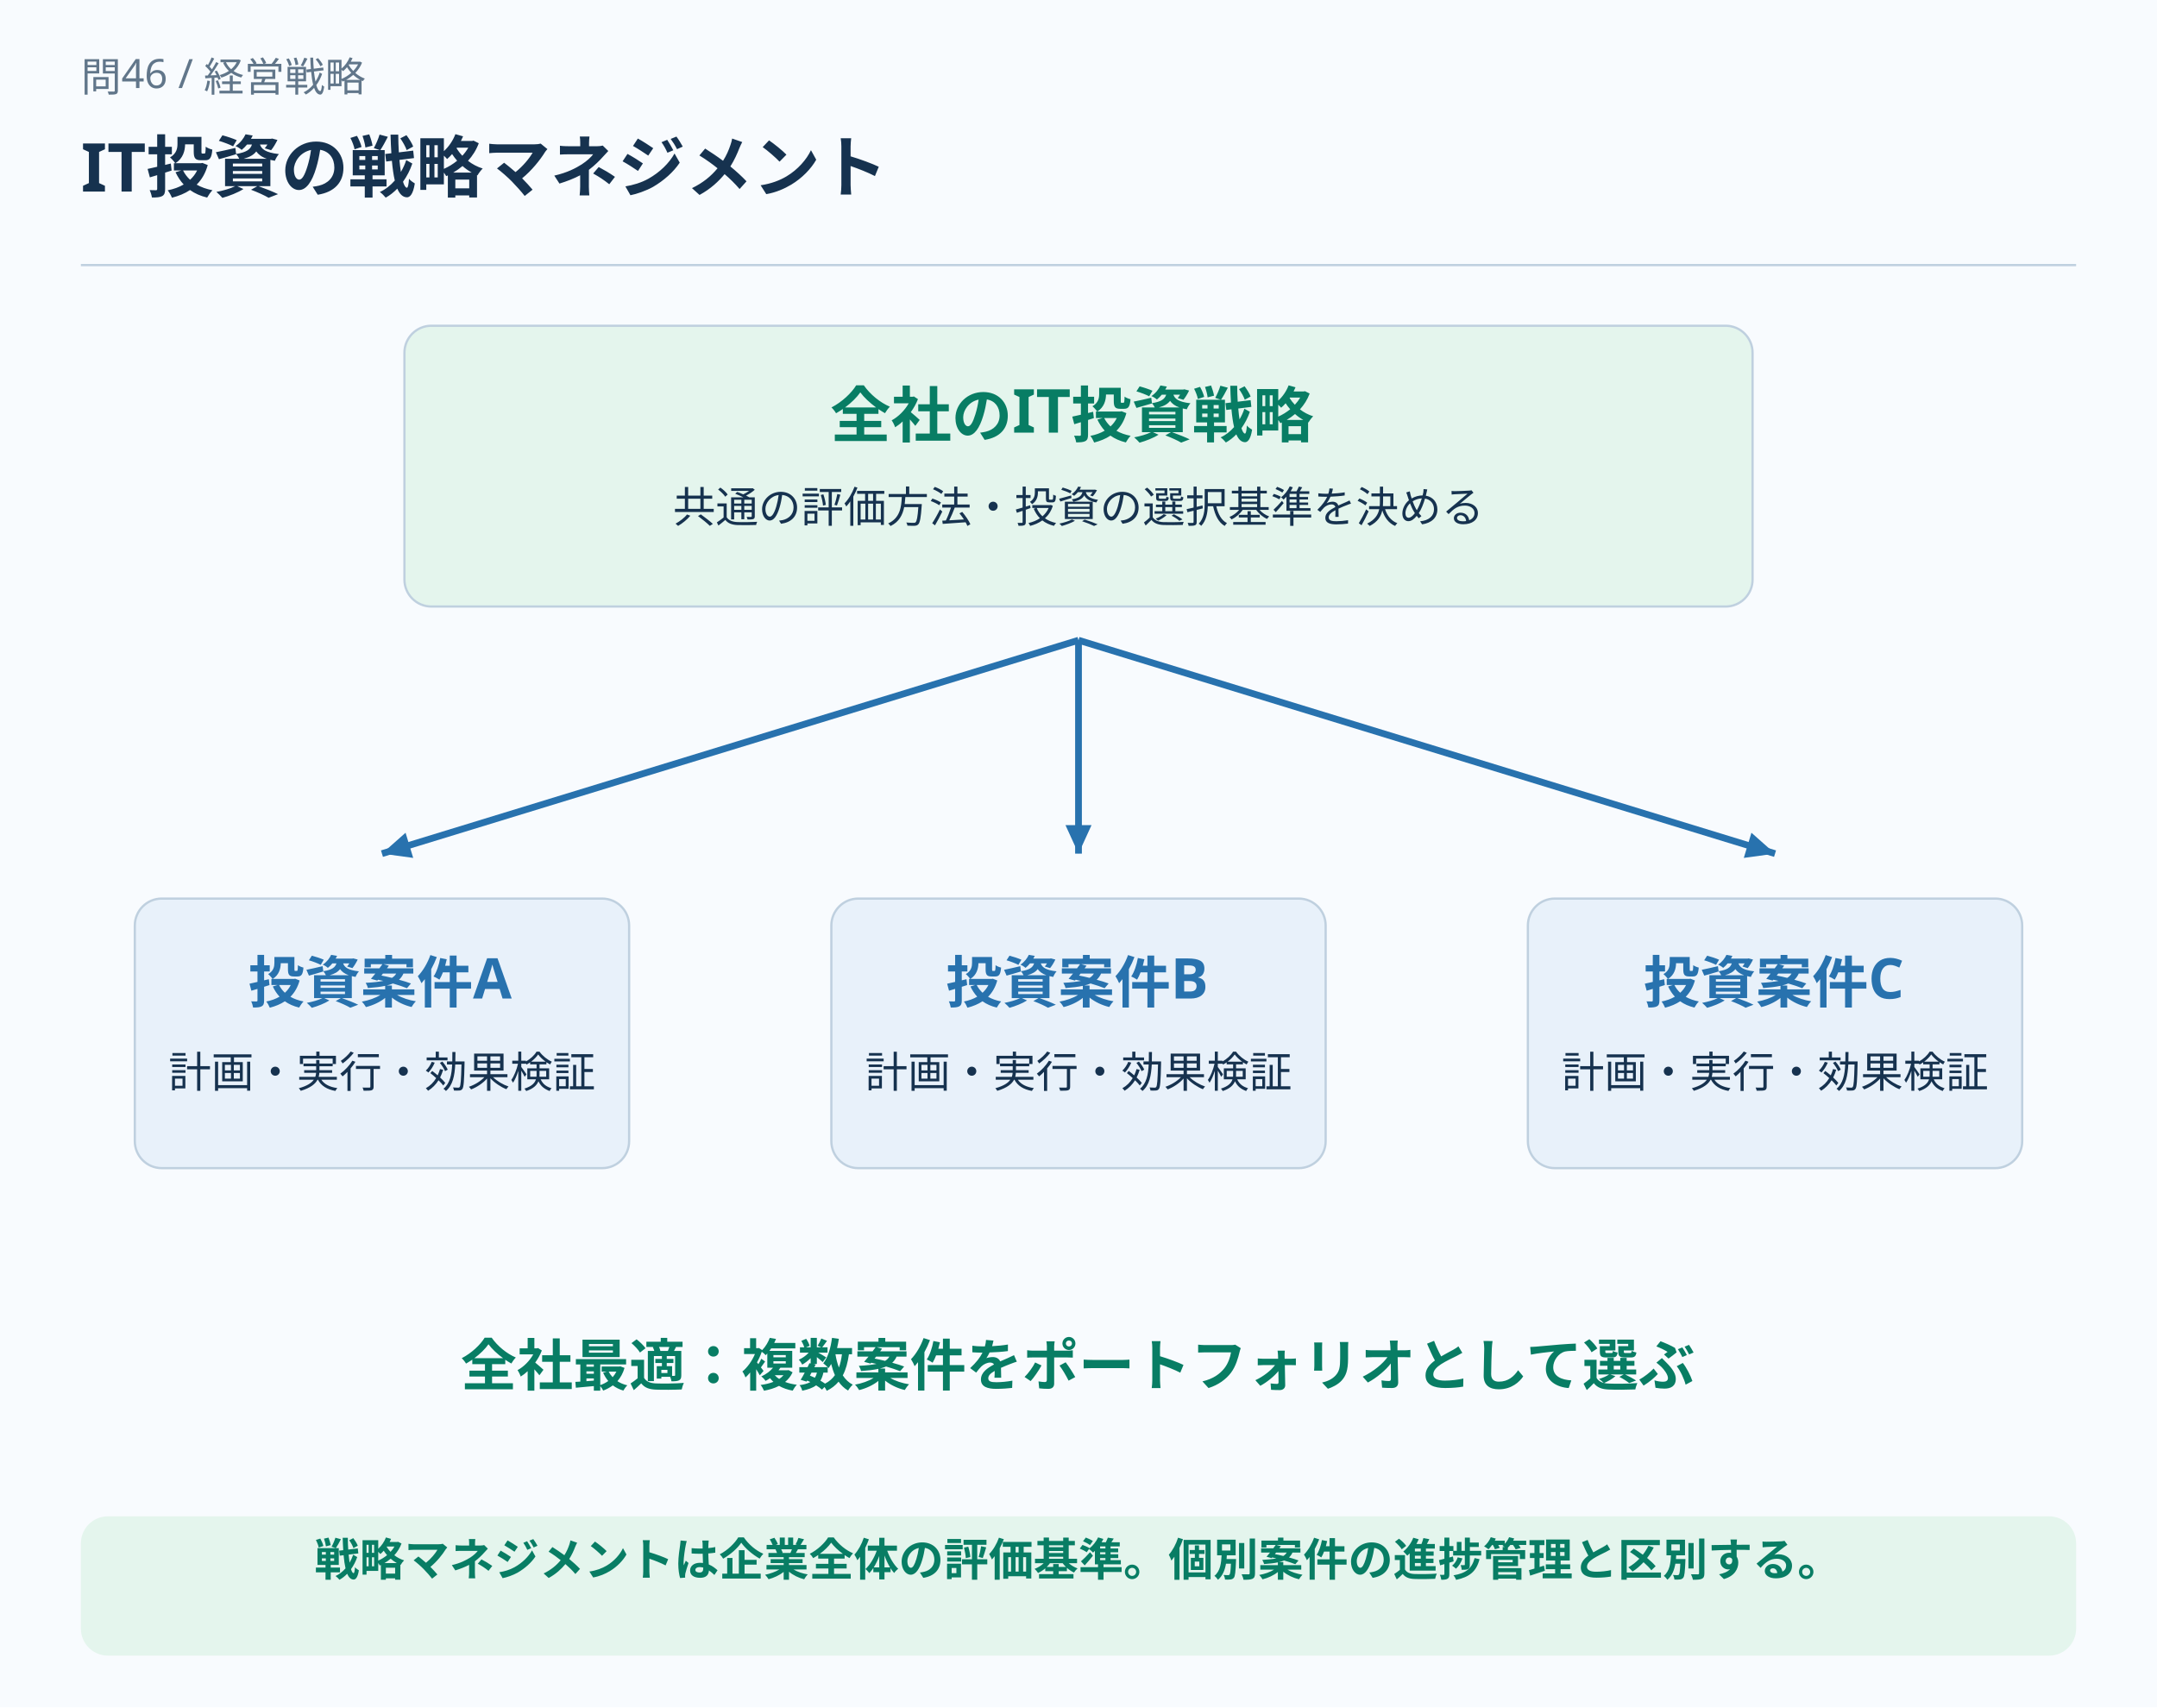
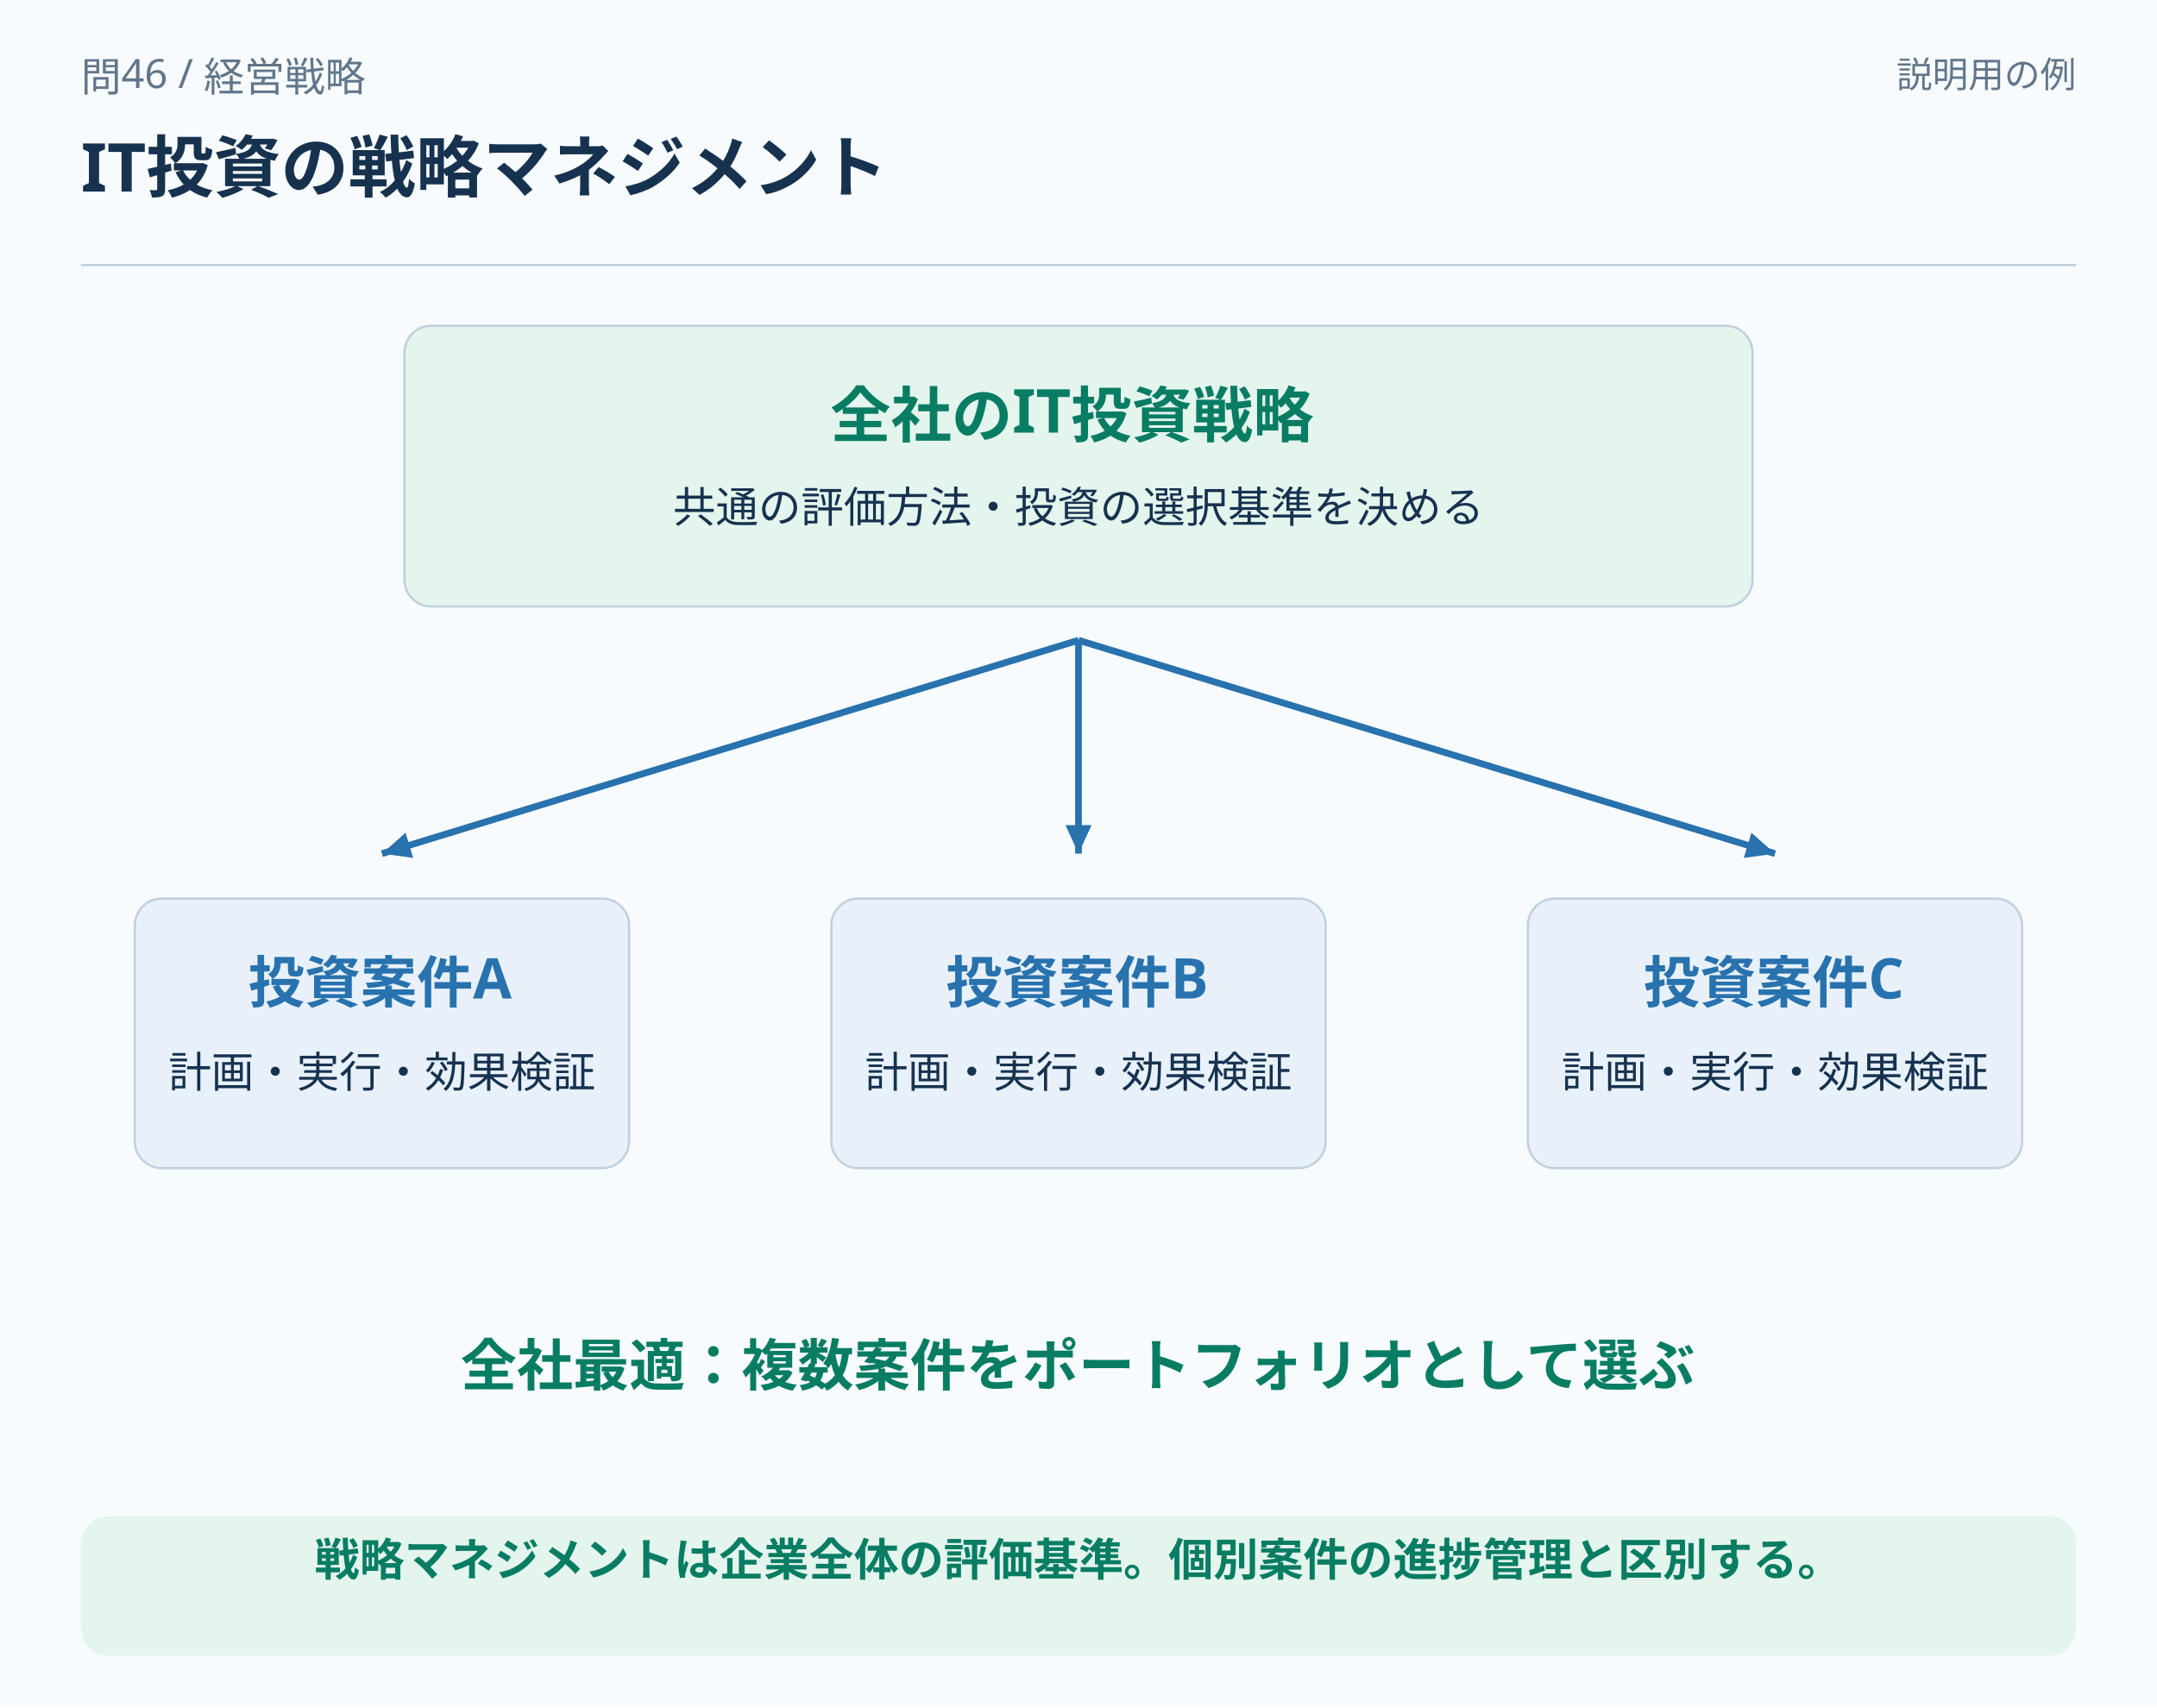
<svg xmlns="http://www.w3.org/2000/svg" viewBox="0 0 960 760" role="img" aria-labelledby="title46 desc46">
  <g font-family="Meiryo,Yu Gothic,sans-serif">
    <rect x="0" y="0" width="960" height="760" rx="0" fill="#f8fbfe" stroke="none" />
    <text x="36.00" y="25" font-size="18" fill="#61768a" font-weight="400" dominant-baseline="text-before-edge">問46  /  経営戦略</text>
    <text x="36.00" y="62" font-size="30" fill="#16324f" font-weight="700" dominant-baseline="text-before-edge">IT投資の戦略マネジメント</text>
    <line x1="36" y1="118" x2="924" y2="118" stroke="#bfd0df" stroke-width="1" />
    <rect x="180" y="145" width="600" height="125" rx="12" fill="#e4f5ed" stroke="#bfd0df" />
    <text x="369.50" y="171.0" font-size="27" fill="#087d64" font-weight="700" dominant-baseline="text-before-edge">全社のIT投資戦略</text>
    <text x="299.50" y="216.0" font-size="19" fill="#16324f" font-weight="400" dominant-baseline="text-before-edge">共通の評価方法・投資の選択基準を決める</text>
    <line x1="480" y1="285" x2="170" y2="380" stroke="#2872ae" stroke-width="3" />
    <polygon points="170.0,380.0 180.5,370.7 183.9,381.9" fill="#2872ae" />
    <rect x="60" y="400" width="220" height="120" rx="12" fill="#e8f1fa" stroke="#bfd0df" />
    <text x="110.50" y="424.5" font-size="25" fill="#2872ae" font-weight="700" dominant-baseline="text-before-edge">投資案件A</text>
    <text x="75.00" y="467.5" font-size="19" fill="#16324f" font-weight="400" dominant-baseline="text-before-edge">計画・実行・効果検証</text>
    <line x1="480" y1="285" x2="480" y2="380" stroke="#2872ae" stroke-width="3" />
    <polygon points="480.0,380.0 474.2,367.3 485.8,367.3" fill="#2872ae" />
    <rect x="370" y="400" width="220" height="120" rx="12" fill="#e8f1fa" stroke="#bfd0df" />
    <text x="421.00" y="424.5" font-size="25" fill="#2872ae" font-weight="700" dominant-baseline="text-before-edge">投資案件B</text>
    <text x="385.00" y="467.5" font-size="19" fill="#16324f" font-weight="400" dominant-baseline="text-before-edge">計画・実行・効果検証</text>
    <line x1="480" y1="285" x2="790" y2="380" stroke="#2872ae" stroke-width="3" />
    <polygon points="790.0,380.0 776.1,381.9 779.5,370.7" fill="#2872ae" />
    <rect x="680" y="400" width="220" height="120" rx="12" fill="#e8f1fa" stroke="#bfd0df" />
    <text x="731.50" y="424.5" font-size="25" fill="#2872ae" font-weight="700" dominant-baseline="text-before-edge">投資案件C</text>
    <text x="695.00" y="467.5" font-size="19" fill="#16324f" font-weight="400" dominant-baseline="text-before-edge">計画・実行・効果検証</text>
    <text x="205.00" y="595" font-size="25" fill="#087d64" font-weight="700" dominant-baseline="text-before-edge">全社最適：複数案件をポートフォリオとして選ぶ</text>
    <rect x="36" y="675" width="888" height="62" rx="12" fill="#e4f5ed" stroke="none" />
    <text x="140.00" y="684" font-size="20" fill="#087d64" font-weight="700" dominant-baseline="text-before-edge">戦略マネジメントは企業全体の評価基準。個別案件の進捗管理と区別する。</text>
+     <text x="924" y="25" font-size="16" fill="#61768a" text-anchor="end" dominant-baseline="text-before-edge">説明用の例</text>
  </g>
</svg>
